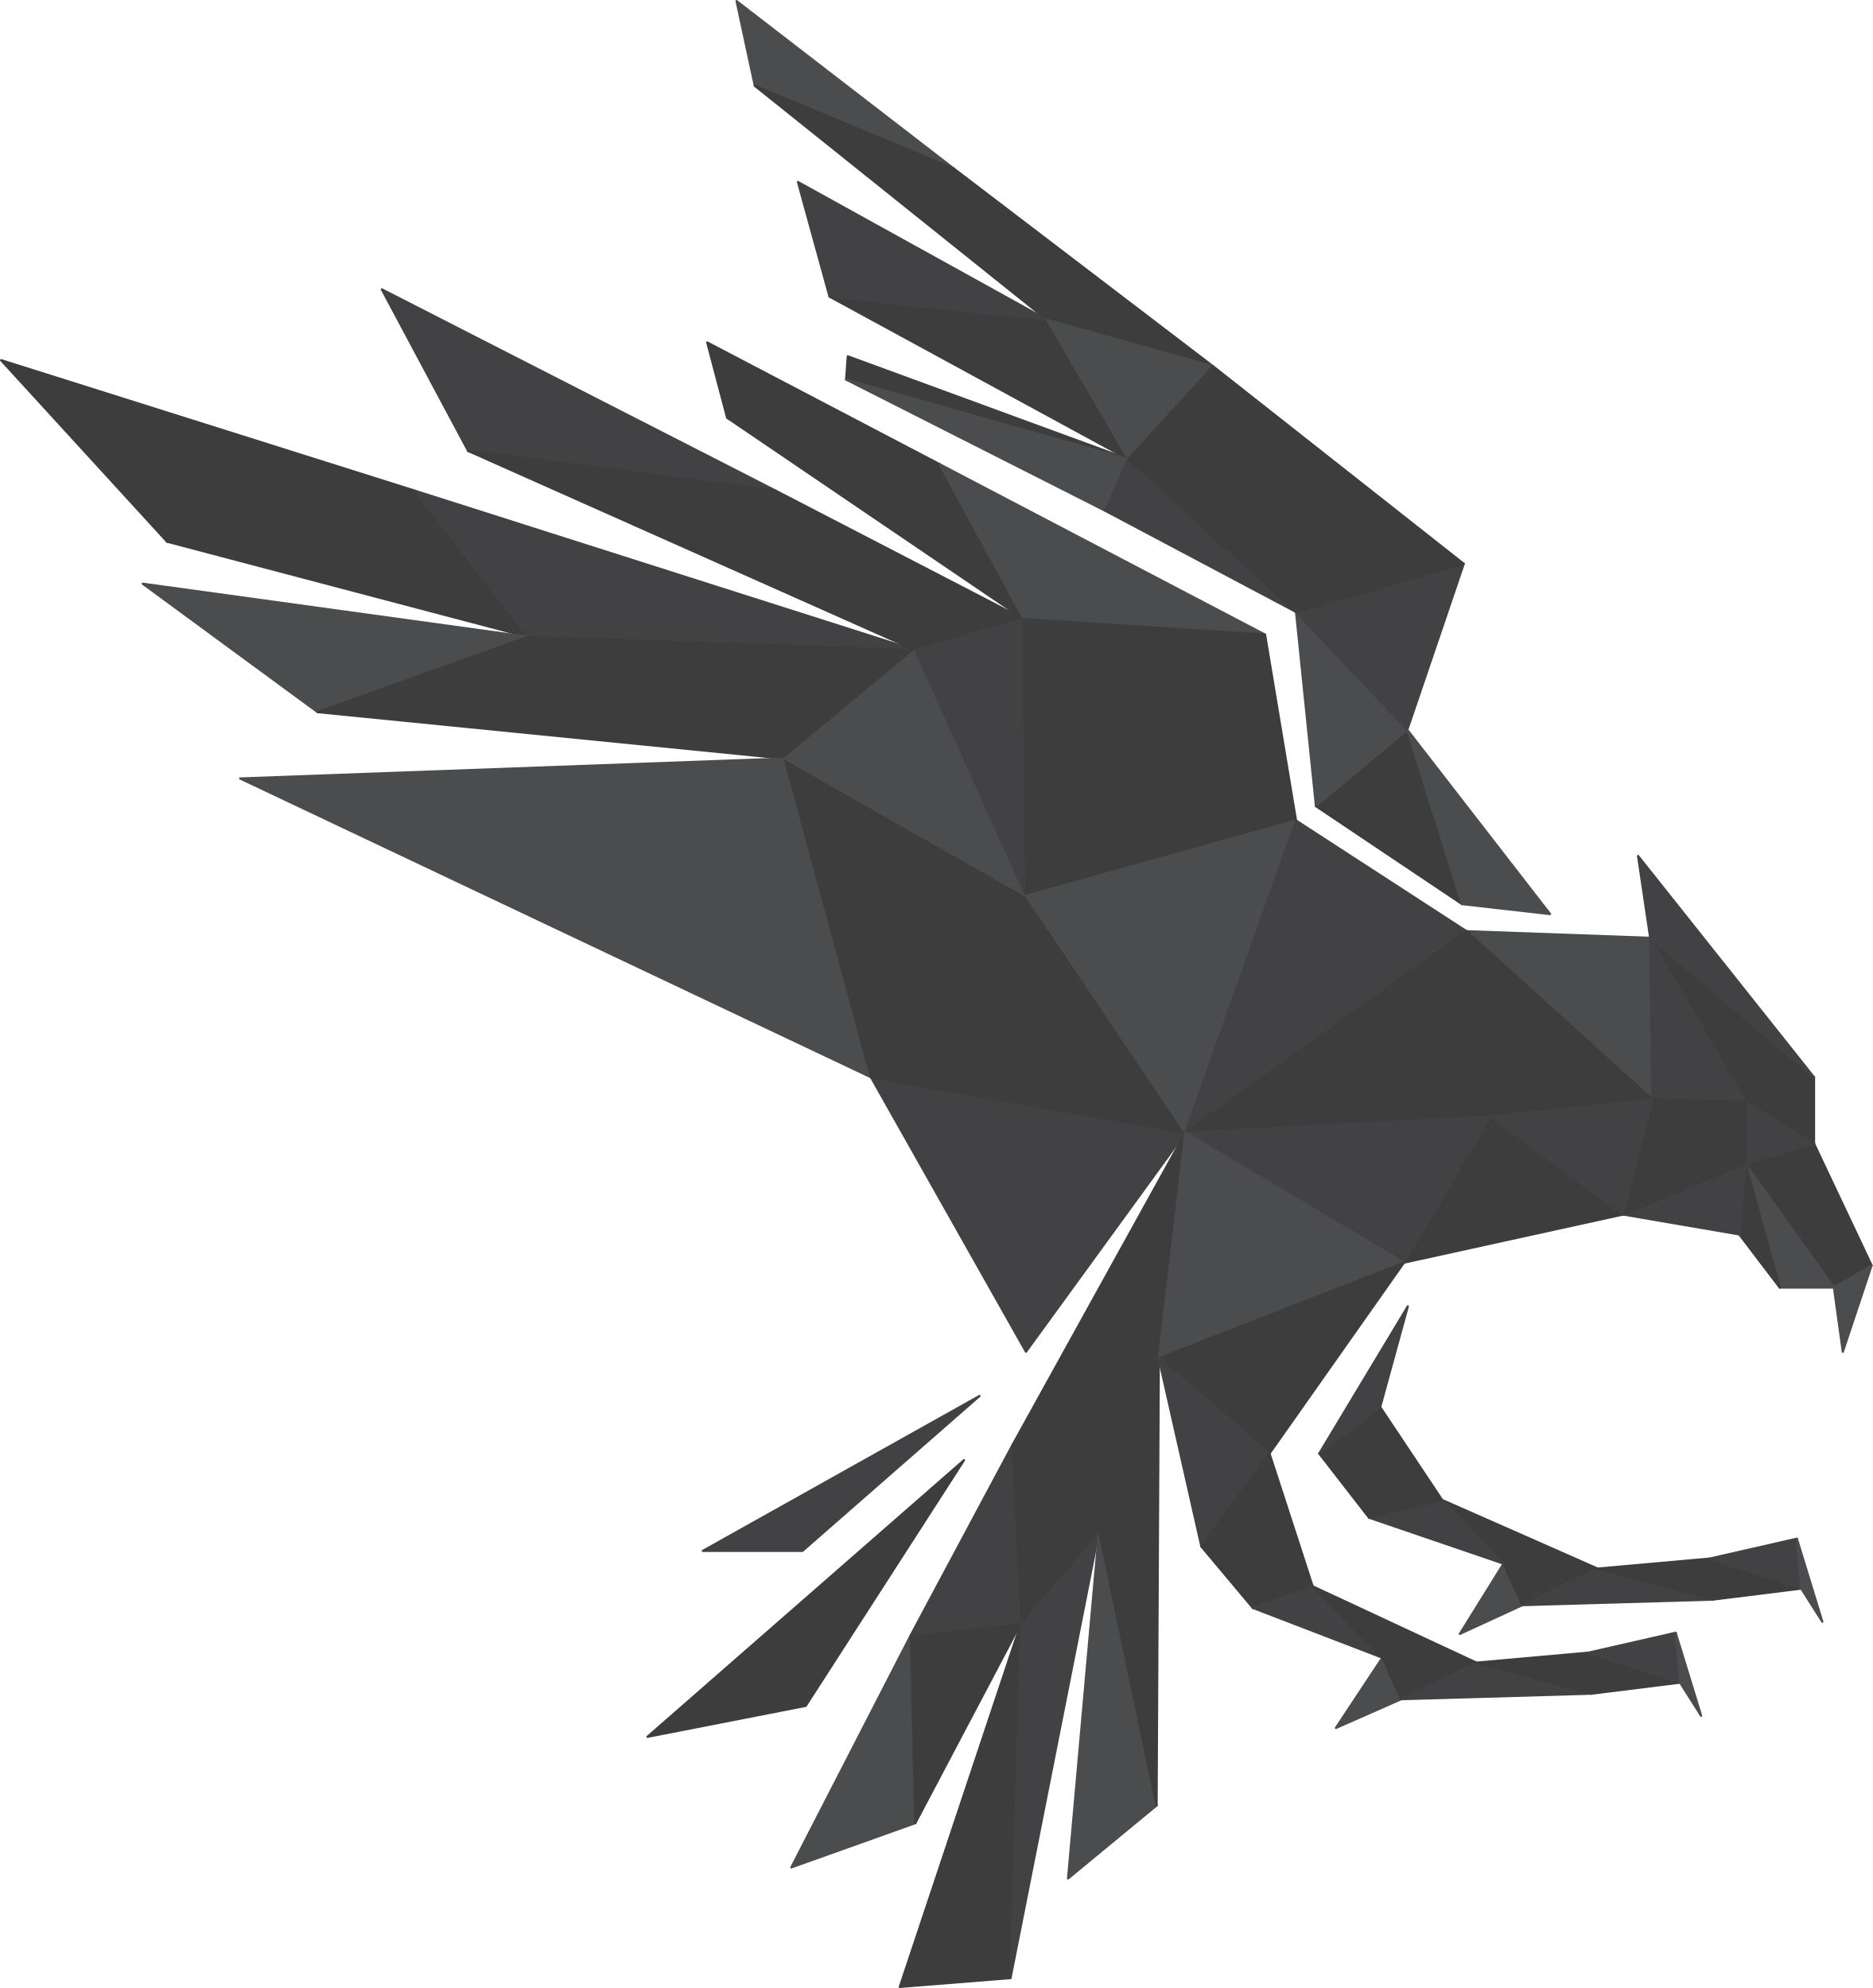
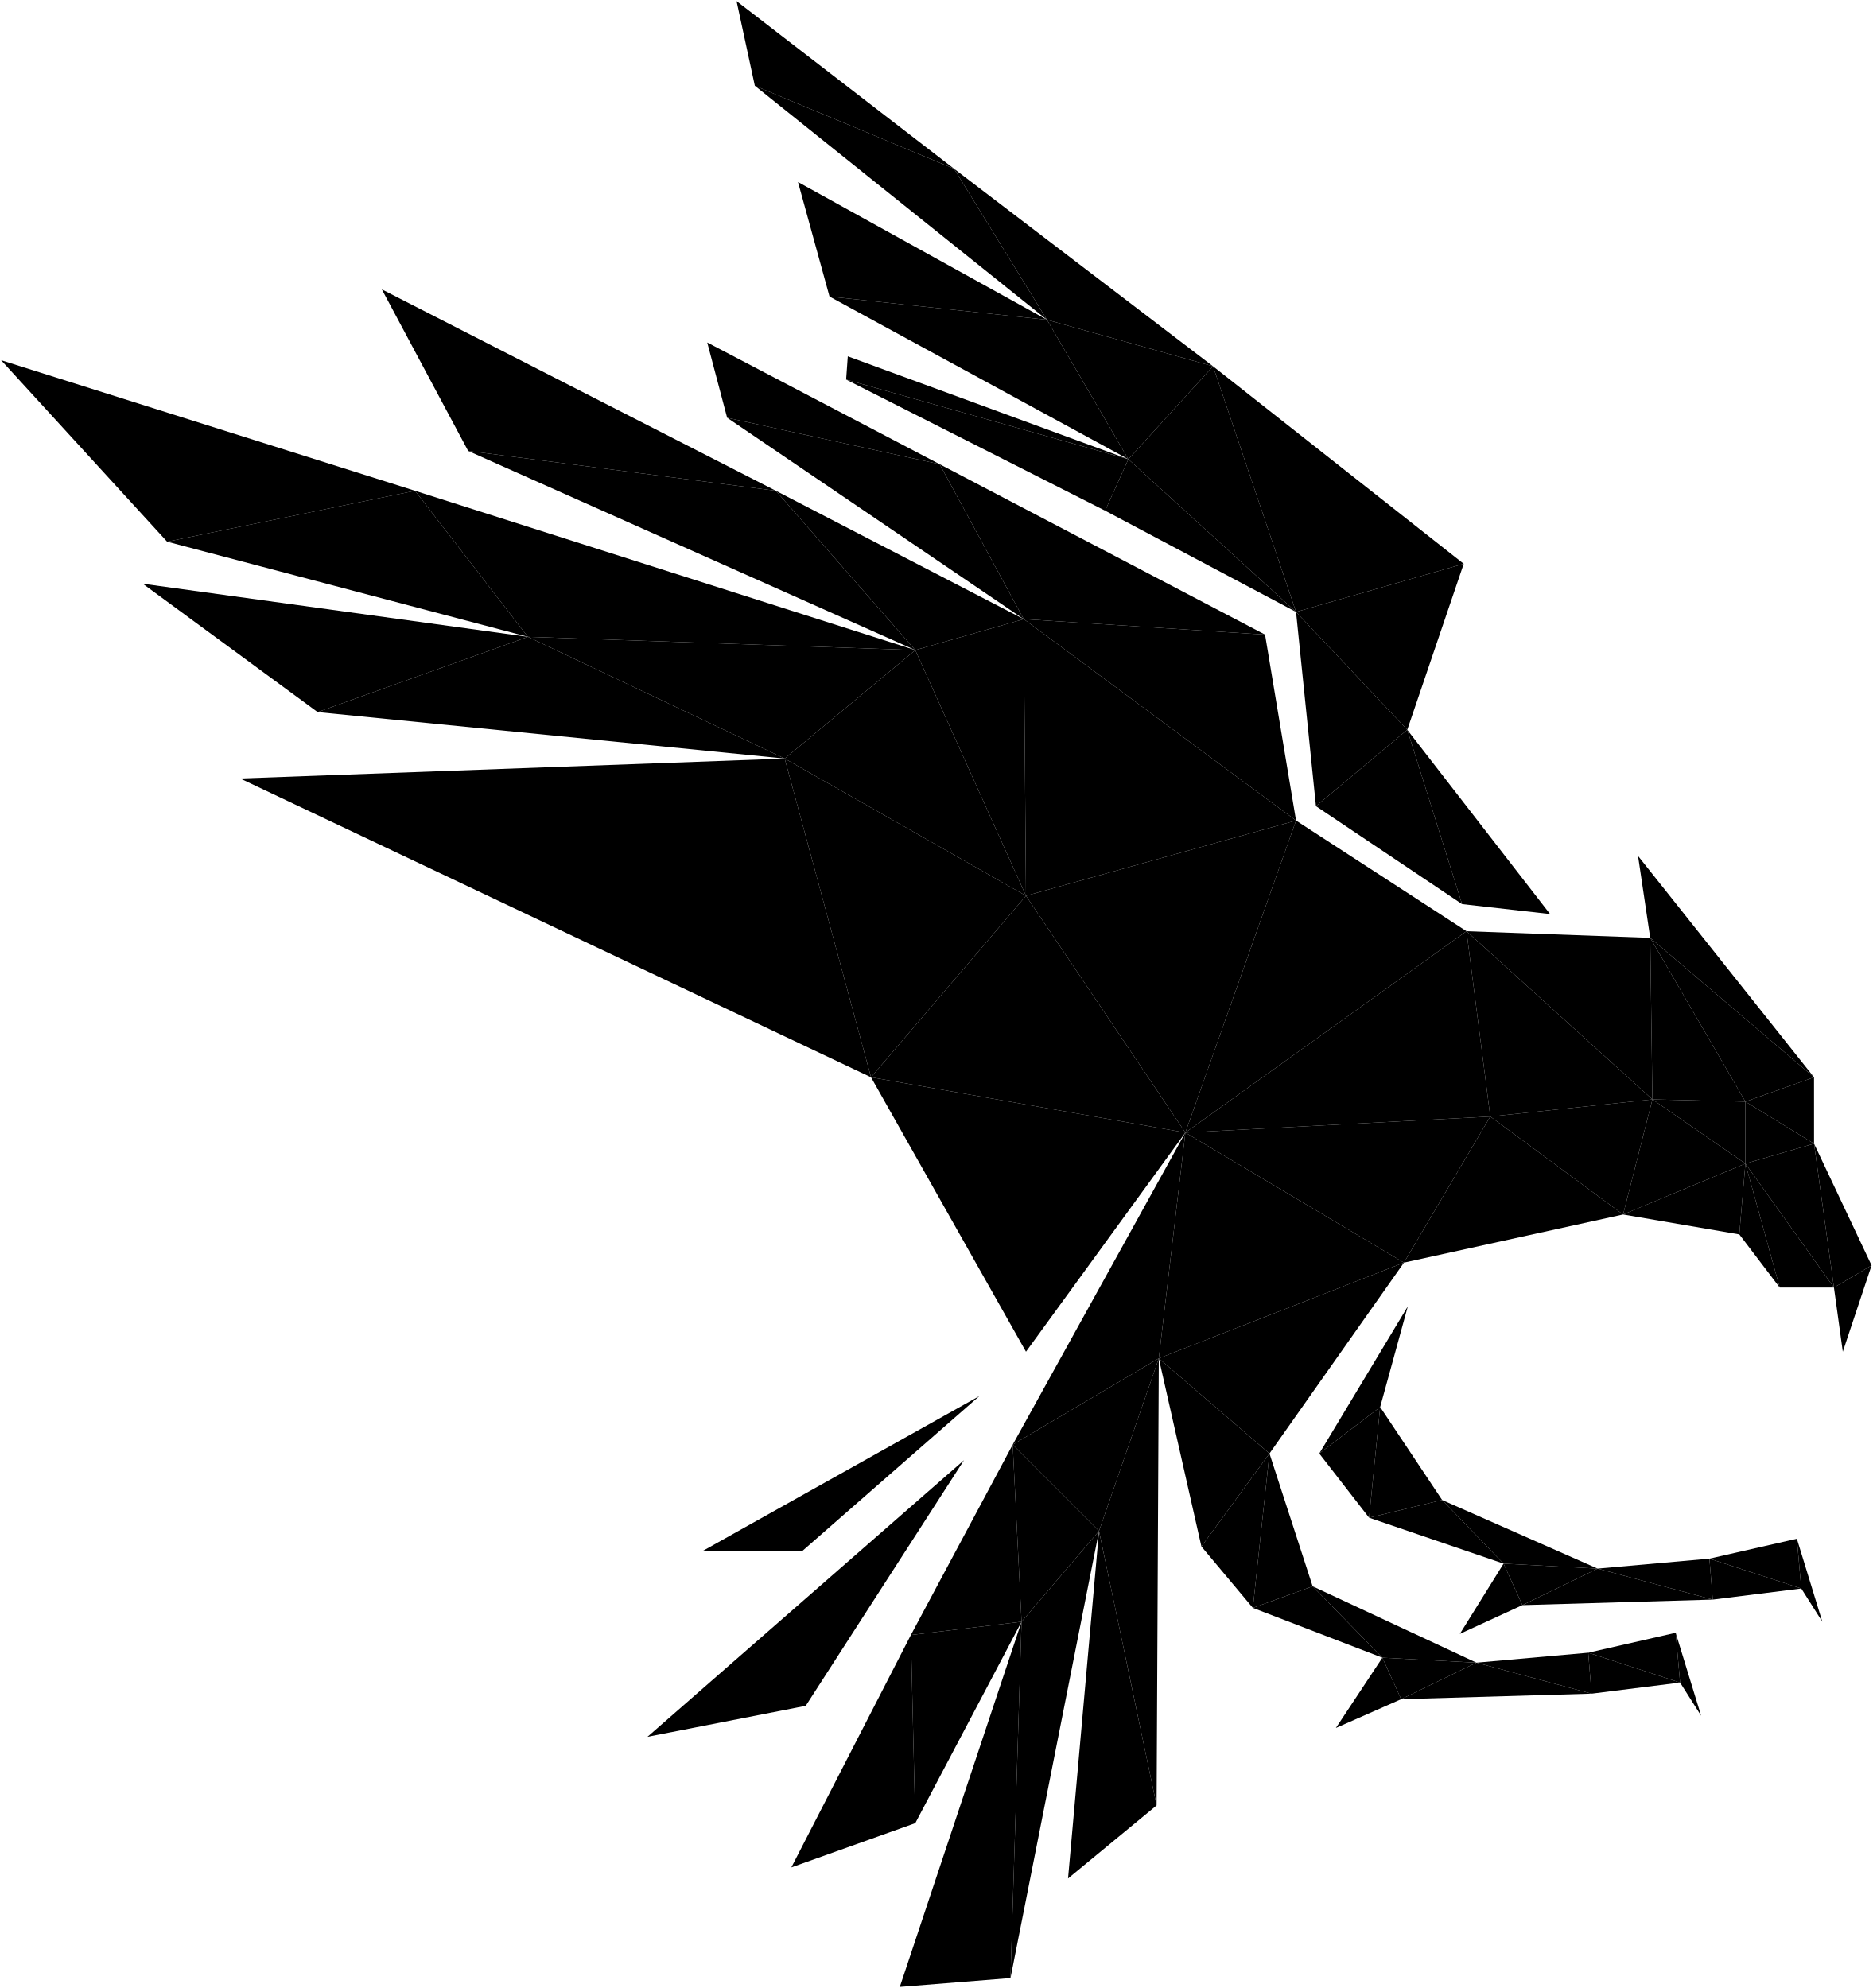
- <svg xmlns="http://www.w3.org/2000/svg" xmlns:xlink="http://www.w3.org/1999/xlink" id="Layer_2" data-name="Layer 2" viewBox="0 0 429.004 455.5">
+ <svg xmlns="http://www.w3.org/2000/svg" xmlns:xlink="http://www.w3.org/1999/xlink" viewBox="0 0 429.004 455.5">
  <defs>
-     <style>
-       .cls-1 {
-         fill: #414042;
-         stroke: #414042;
-       }
- 
-       .cls-1, .cls-2, .cls-3 {
-         stroke-linecap: round;
-         stroke-linejoin: round;
-         stroke-width: .5px;
-       }
- 
-       .cls-4 {
-         opacity: .99;
-       }
- 
-       .cls-2 {
-         fill: #3b3b3c;
-         stroke: #3b3b3c;
-       }
- 
-       .cls-3 {
-         fill: #4a4b4c;
-         stroke: #4a4b4c;
-       }
-     </style>
-     <symbol id="Logo_Black" data-name="Logo Black" viewBox="0 0 429.004 455.5">
+     <filter id="remove-seams" x="-20%" y="-20%" width="140%" height="140%">
+       <feMorphology operator="dilate" radius="0.3" in="SourceGraphic" result="expanded" />
+       <feMerge>
+         <feMergeNode in="expanded" />
+         <feMergeNode in="SourceGraphic" />
+       </feMerge>
+     </filter>
+     <symbol id="splash-logo-symbol" viewBox="0 0 429.004 455.5">
      <g>
        <polygon class="cls-2" points=".25 82.528 38.283 124.11 95.079 112.447 .25 82.528" />
        <polygon class="cls-2" points="95.079 112.447 38.283 124.11 120.941 145.916 95.079 112.447" />
        <polygon class="cls-1" points="120.941 145.916 209.684 148.959 95.079 112.447 120.941 145.916" />
        <polygon class="cls-3" points="120.941 145.916 32.705 133.745 72.766 163.157 120.941 145.916" />
        <polygon class="cls-2" points="72.766 163.157 179.765 173.807 120.941 145.916 72.766 163.157" />
        <polygon class="cls-2" points="209.684 148.959 179.765 173.807 120.941 145.916 209.684 148.959" />
        <polygon class="cls-1" points="87.472 66.3 107.249 103.319 177.737 112.447 87.472 66.3" />
        <polygon class="cls-2" points="107.249 103.319 209.684 148.959 177.737 112.447 107.249 103.319" />
        <polygon class="cls-2" points="399.849 252.408 415.569 246.83 415.574 262.043 399.849 252.408" />
        <polygon class="cls-2" points="415.574 262.043 428.754 289.934 420.133 295.005 415.574 262.043" />
        <polygon class="cls-2" points="420.133 295.005 399.849 266.607 415.574 262.043 420.133 295.005" />
        <polygon class="cls-1" points="399.849 266.607 399.849 252.408 415.574 262.043 399.849 266.607" />
        <polygon class="cls-2" points="399.849 252.408 378.043 214.882 415.569 246.83 399.849 252.408" />
        <polygon class="cls-3" points="420.133 295.005 422.164 309.711 428.754 289.934 420.133 295.005" />
        <polygon class="cls-3" points="420.133 295.005 407.711 295.005 399.849 266.607 420.133 295.005" />
        <polygon class="cls-3" points="55.017 178.371 199.542 246.83 179.765 173.807 55.017 178.371" />
        <polygon class="cls-1" points="199.542 246.83 235.04 309.711 271.551 259.507 199.542 246.83" />
        <polygon class="cls-1" points="224.39 319.853 183.822 355.35 161.002 355.35 224.39 319.853" />
        <polygon class="cls-2" points="220.841 334.559 148.325 397.947 184.583 390.848 220.841 334.559" />
        <polygon class="cls-3" points="181.286 427.866 209.684 417.724 208.67 374.62 181.286 427.866" />
        <polygon class="cls-2" points="209.684 417.724 234.025 371.578 208.67 374.62 209.684 417.724" />
        <polygon class="cls-2" points="206.135 455.25 234.025 371.578 231.49 453.222 206.135 455.25" />
        <polygon class="cls-1" points="251.774 350.786 234.025 371.578 231.49 453.222 251.774 350.786" />
        <polygon class="cls-3" points="251.774 350.786 244.675 430.402 264.959 413.667 251.774 350.786" />
        <polygon class="cls-2" points="251.774 350.786 265.466 311.232 264.959 413.667 251.774 350.786" />
        <polygon class="cls-1" points="234.025 371.578 231.997 331.009 208.67 374.62 234.025 371.578" />
        <polygon class="cls-2" points="251.774 350.786 231.997 331.009 234.025 371.578 251.774 350.786" />
        <polygon class="cls-2" points="231.997 331.009 265.466 311.232 251.774 350.786 231.997 331.009" />
        <polygon class="cls-2" points="231.997 331.009 271.551 259.507 265.466 311.232 231.997 331.009" />
        <polygon class="cls-2" points="209.684 148.959 234.533 141.859 177.737 112.447 209.684 148.959" />
        <polygon class="cls-2" points="162.017 78.471 215.263 106.362 166.58 95.713 162.017 78.471" />
        <polygon class="cls-2" points="215.263 106.362 166.58 95.713 234.533 141.859 215.263 106.362" />
        <polygon class="cls-3" points="234.533 141.859 289.807 145.409 215.263 106.362 234.533 141.859" />
        <polygon class="cls-2" points="179.765 173.807 235.04 205.247 199.542 246.83 179.765 173.807" />
        <polygon class="cls-3" points="235.04 205.247 209.684 148.959 179.765 173.807 235.04 205.247" />
        <polygon class="cls-2" points="289.807 145.409 296.906 188.006 234.533 141.859 289.807 145.409" />
        <polygon class="cls-1" points="234.533 141.859 235.04 205.247 209.684 148.959 234.533 141.859" />
        <polygon class="cls-2" points="235.04 205.247 296.906 188.006 234.533 141.859 235.04 205.247" />
        <polygon class="cls-2" points="235.04 205.247 271.551 259.507 199.542 246.83 235.04 205.247" />
        <polygon class="cls-3" points="271.551 259.507 296.906 188.006 235.04 205.247 271.551 259.507" />
        <polygon class="cls-1" points="296.906 188.006 335.954 213.361 271.551 259.507 296.906 188.006" />
        <polygon class="cls-3" points="335.954 213.361 378.043 214.882 378.55 251.901 335.954 213.361" />
        <polygon class="cls-1" points="399.849 252.408 378.55 251.901 378.043 214.882 399.849 252.408" />
        <polygon class="cls-2" points="407.711 295.005 398.454 282.834 399.849 266.607 407.711 295.005" />
        <polygon class="cls-1" points="398.454 282.834 371.831 278.27 399.849 266.607 398.454 282.834" />
        <polygon class="cls-2" points="399.849 266.607 378.55 251.901 399.849 252.408 399.849 266.607" />
        <polygon class="cls-1" points="415.569 246.83 378.043 214.882 375.254 196.119 415.569 246.83" />
        <polygon class="cls-2" points="371.831 278.27 321.628 289.3 341.405 255.831 371.831 278.27" />
        <polygon class="cls-2" points="378.55 251.901 371.831 278.27 399.849 266.607 378.55 251.901" />
        <polygon class="cls-2" points="341.405 255.831 335.954 213.361 378.55 251.901 341.405 255.831" />
        <polygon class="cls-1" points="341.405 255.831 371.831 278.27 378.55 251.901 341.405 255.831" />
        <polygon class="cls-2" points="341.405 255.831 271.551 259.507 335.954 213.361 341.405 255.831" />
        <polygon class="cls-1" points="321.628 289.3 271.551 259.507 341.405 255.831 321.628 289.3" />
        <polygon class="cls-3" points="321.628 289.3 265.466 311.232 271.551 259.507 321.628 289.3" />
        <polygon class="cls-2" points="301.47 184.709 334.939 207.149 322.388 167.214 301.47 184.709" />
        <polygon class="cls-3" points="301.47 184.709 296.906 140.211 322.388 167.214 301.47 184.709" />
        <polygon class="cls-1" points="322.388 167.214 335.32 129.181 296.906 140.211 322.388 167.214" />
        <polygon class="cls-2" points="258.493 105.221 239.857 73.273 190.034 67.949 258.493 105.221" />
        <polygon class="cls-1" points="190.034 67.949 182.808 41.706 239.857 73.273 190.034 67.949" />
        <polygon class="cls-3" points="168.736 .25 172.919 19.647 218.559 38.663 168.736 .25" />
        <polygon class="cls-2" points="172.919 19.647 239.857 73.273 218.559 38.663 172.919 19.647" />
        <polygon class="cls-2" points="239.857 73.273 277.89 83.922 218.559 38.663 239.857 73.273" />
        <polygon class="cls-3" points="258.493 105.221 277.89 83.922 239.857 73.273 258.493 105.221" />
        <polygon class="cls-2" points="194.218 81.64 193.837 86.965 258.493 105.221 194.218 81.64" />
        <polygon class="cls-3" points="193.837 86.965 253.169 117.011 258.493 105.221 193.837 86.965" />
        <polygon class="cls-1" points="253.169 117.011 296.906 140.211 258.493 105.221 253.169 117.011" />
        <polygon class="cls-2" points="277.89 83.922 296.906 140.211 258.493 105.221 277.89 83.922" />
        <polygon class="cls-2" points="296.906 140.211 335.32 129.181 277.89 83.922 296.906 140.211" />
        <polygon class="cls-2" points="265.466 311.232 321.628 289.3 290.821 333.038 265.466 311.232" />
        <polygon class="cls-1" points="265.466 311.232 275.228 354.336 290.821 333.038 265.466 311.232" />
        <polygon class="cls-2" points="290.821 333.038 287.018 368.408 275.228 354.336 290.821 333.038" />
        <polygon class="cls-2" points="287.018 368.408 300.71 363.464 290.821 333.038 287.018 368.408" />
        <polygon class="cls-1" points="287.018 368.408 316.684 379.818 300.71 363.464 287.018 368.408" />
        <polygon class="cls-3" points="334.939 207.149 322.388 167.214 355.097 209.431 334.939 207.149" />
        <polygon class="cls-3" points="316.684 379.818 306.034 395.919 320.994 389.326 316.684 379.818" />
        <polygon class="cls-2" points="300.71 363.464 338.236 380.959 316.684 379.818 300.71 363.464" />
        <polygon class="cls-2" points="320.994 389.326 316.684 379.818 338.236 380.959 320.994 389.326" />
        <polygon class="cls-1" points="320.994 389.326 364.605 388.059 338.236 380.959 320.994 389.326" />
        <polygon class="cls-2" points="364.605 388.059 384.889 385.523 363.844 378.677 364.605 388.059" />
        <polygon class="cls-2" points="363.844 378.677 338.236 380.959 364.605 388.059 363.844 378.677" />
        <polygon class="cls-1" points="363.844 378.677 383.875 374.113 384.889 385.523 363.844 378.677" />
        <polygon class="cls-3" points="384.889 385.523 389.707 393.13 383.875 374.113 384.889 385.523" />
        <polygon class="cls-3" points="344.448 358.266 334.432 374.367 348.758 367.774 344.448 358.266" />
        <polygon class="cls-2" points="348.758 367.774 344.448 358.266 366 359.407 348.758 367.774" />
        <polygon class="cls-1" points="348.758 367.774 392.369 366.507 366 359.407 348.758 367.774" />
        <polygon class="cls-2" points="392.369 366.507 412.653 363.971 391.608 357.125 392.369 366.507" />
        <polygon class="cls-2" points="391.608 357.125 366 359.407 392.369 366.507 391.608 357.125" />
        <polygon class="cls-1" points="391.608 357.125 411.639 352.561 412.653 363.971 391.608 357.125" />
        <polygon class="cls-3" points="412.653 363.971 417.471 371.578 411.639 352.561 412.653 363.971" />
        <polygon class="cls-2" points="344.448 358.266 366 359.407 330.375 343.687 344.448 358.266" />
        <polygon class="cls-1" points="344.448 358.266 313.641 347.744 330.375 343.687 344.448 358.266" />
        <polygon class="cls-2" points="313.641 347.744 302.231 333.038 316.176 322.388 313.641 347.744" />
        <polygon class="cls-2" points="330.375 343.687 316.176 322.388 313.641 347.744 330.375 343.687" />
        <polygon class="cls-1" points="302.231 333.038 322.515 299.315 316.176 322.388 302.231 333.038" />
      </g>
    </symbol>
  </defs>
-   <g id="Black_Triangulated" data-name="Black Triangulated" class="cls-4">
-     <use width="429.004" height="455.5" xlink:href="#Logo_Black" />
+   <g class="cls-4">
+     <use width="429.004" height="455.5" xlink:href="#splash-logo-symbol" />
  </g>
</svg>
